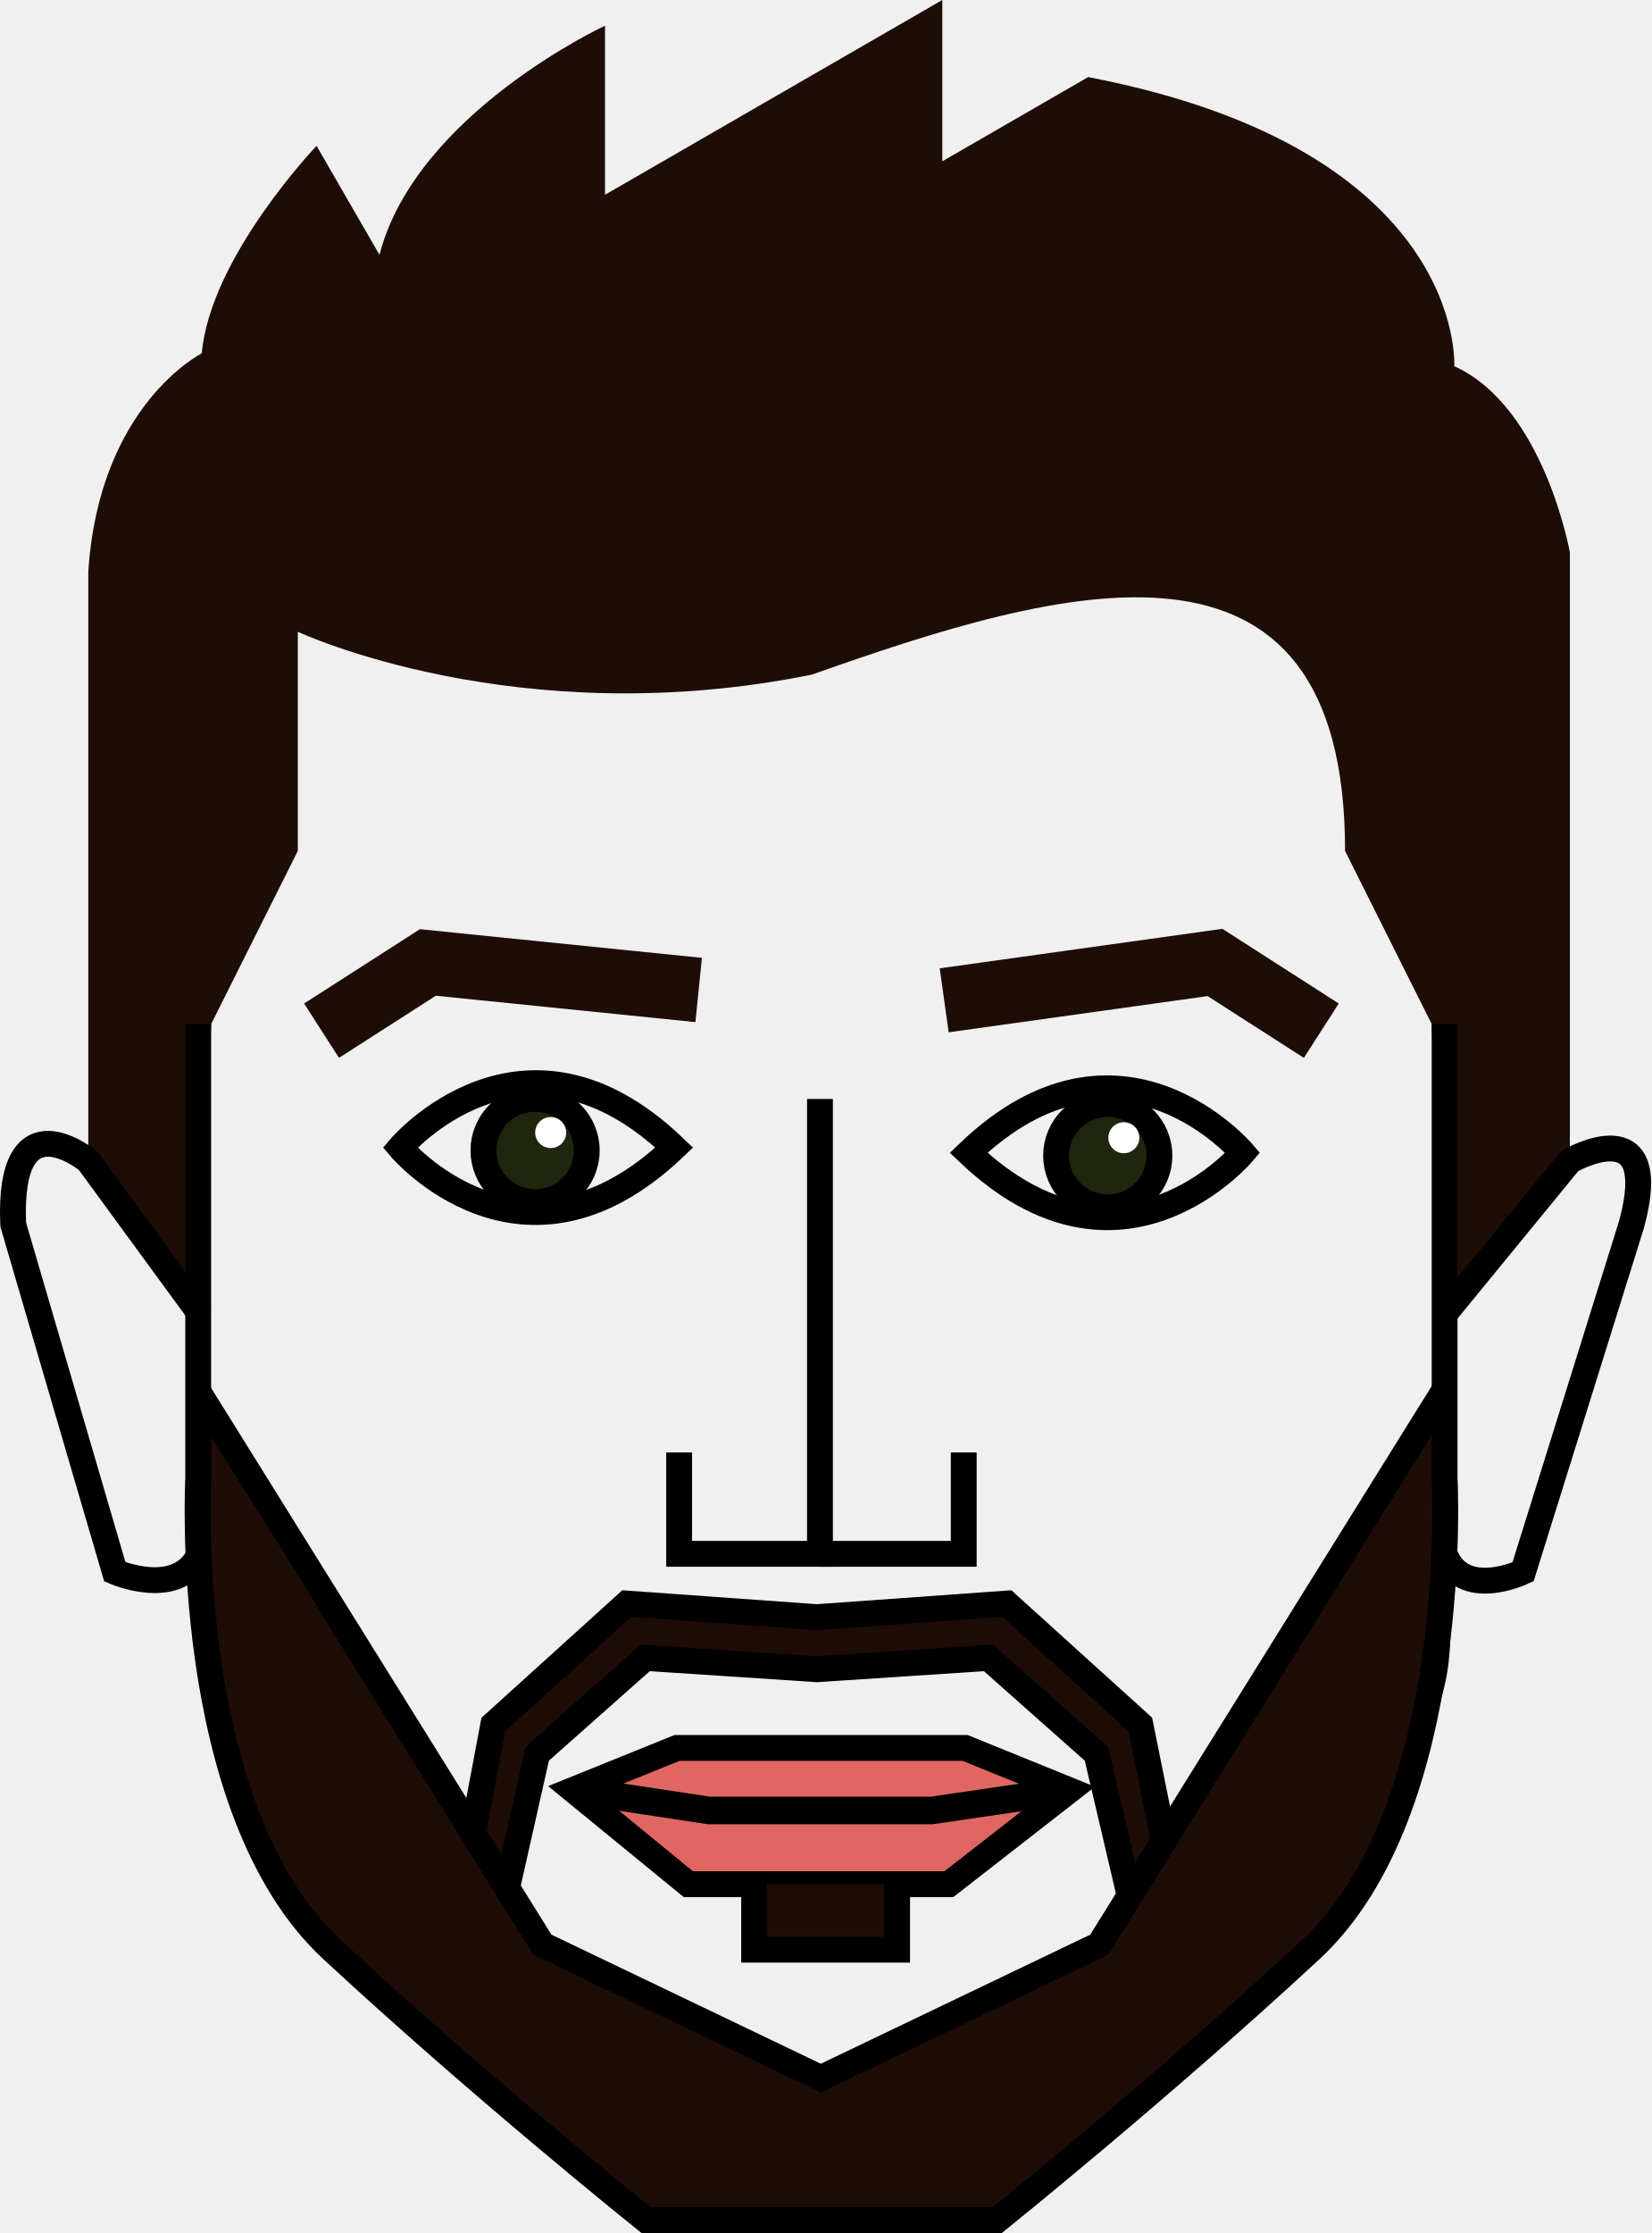
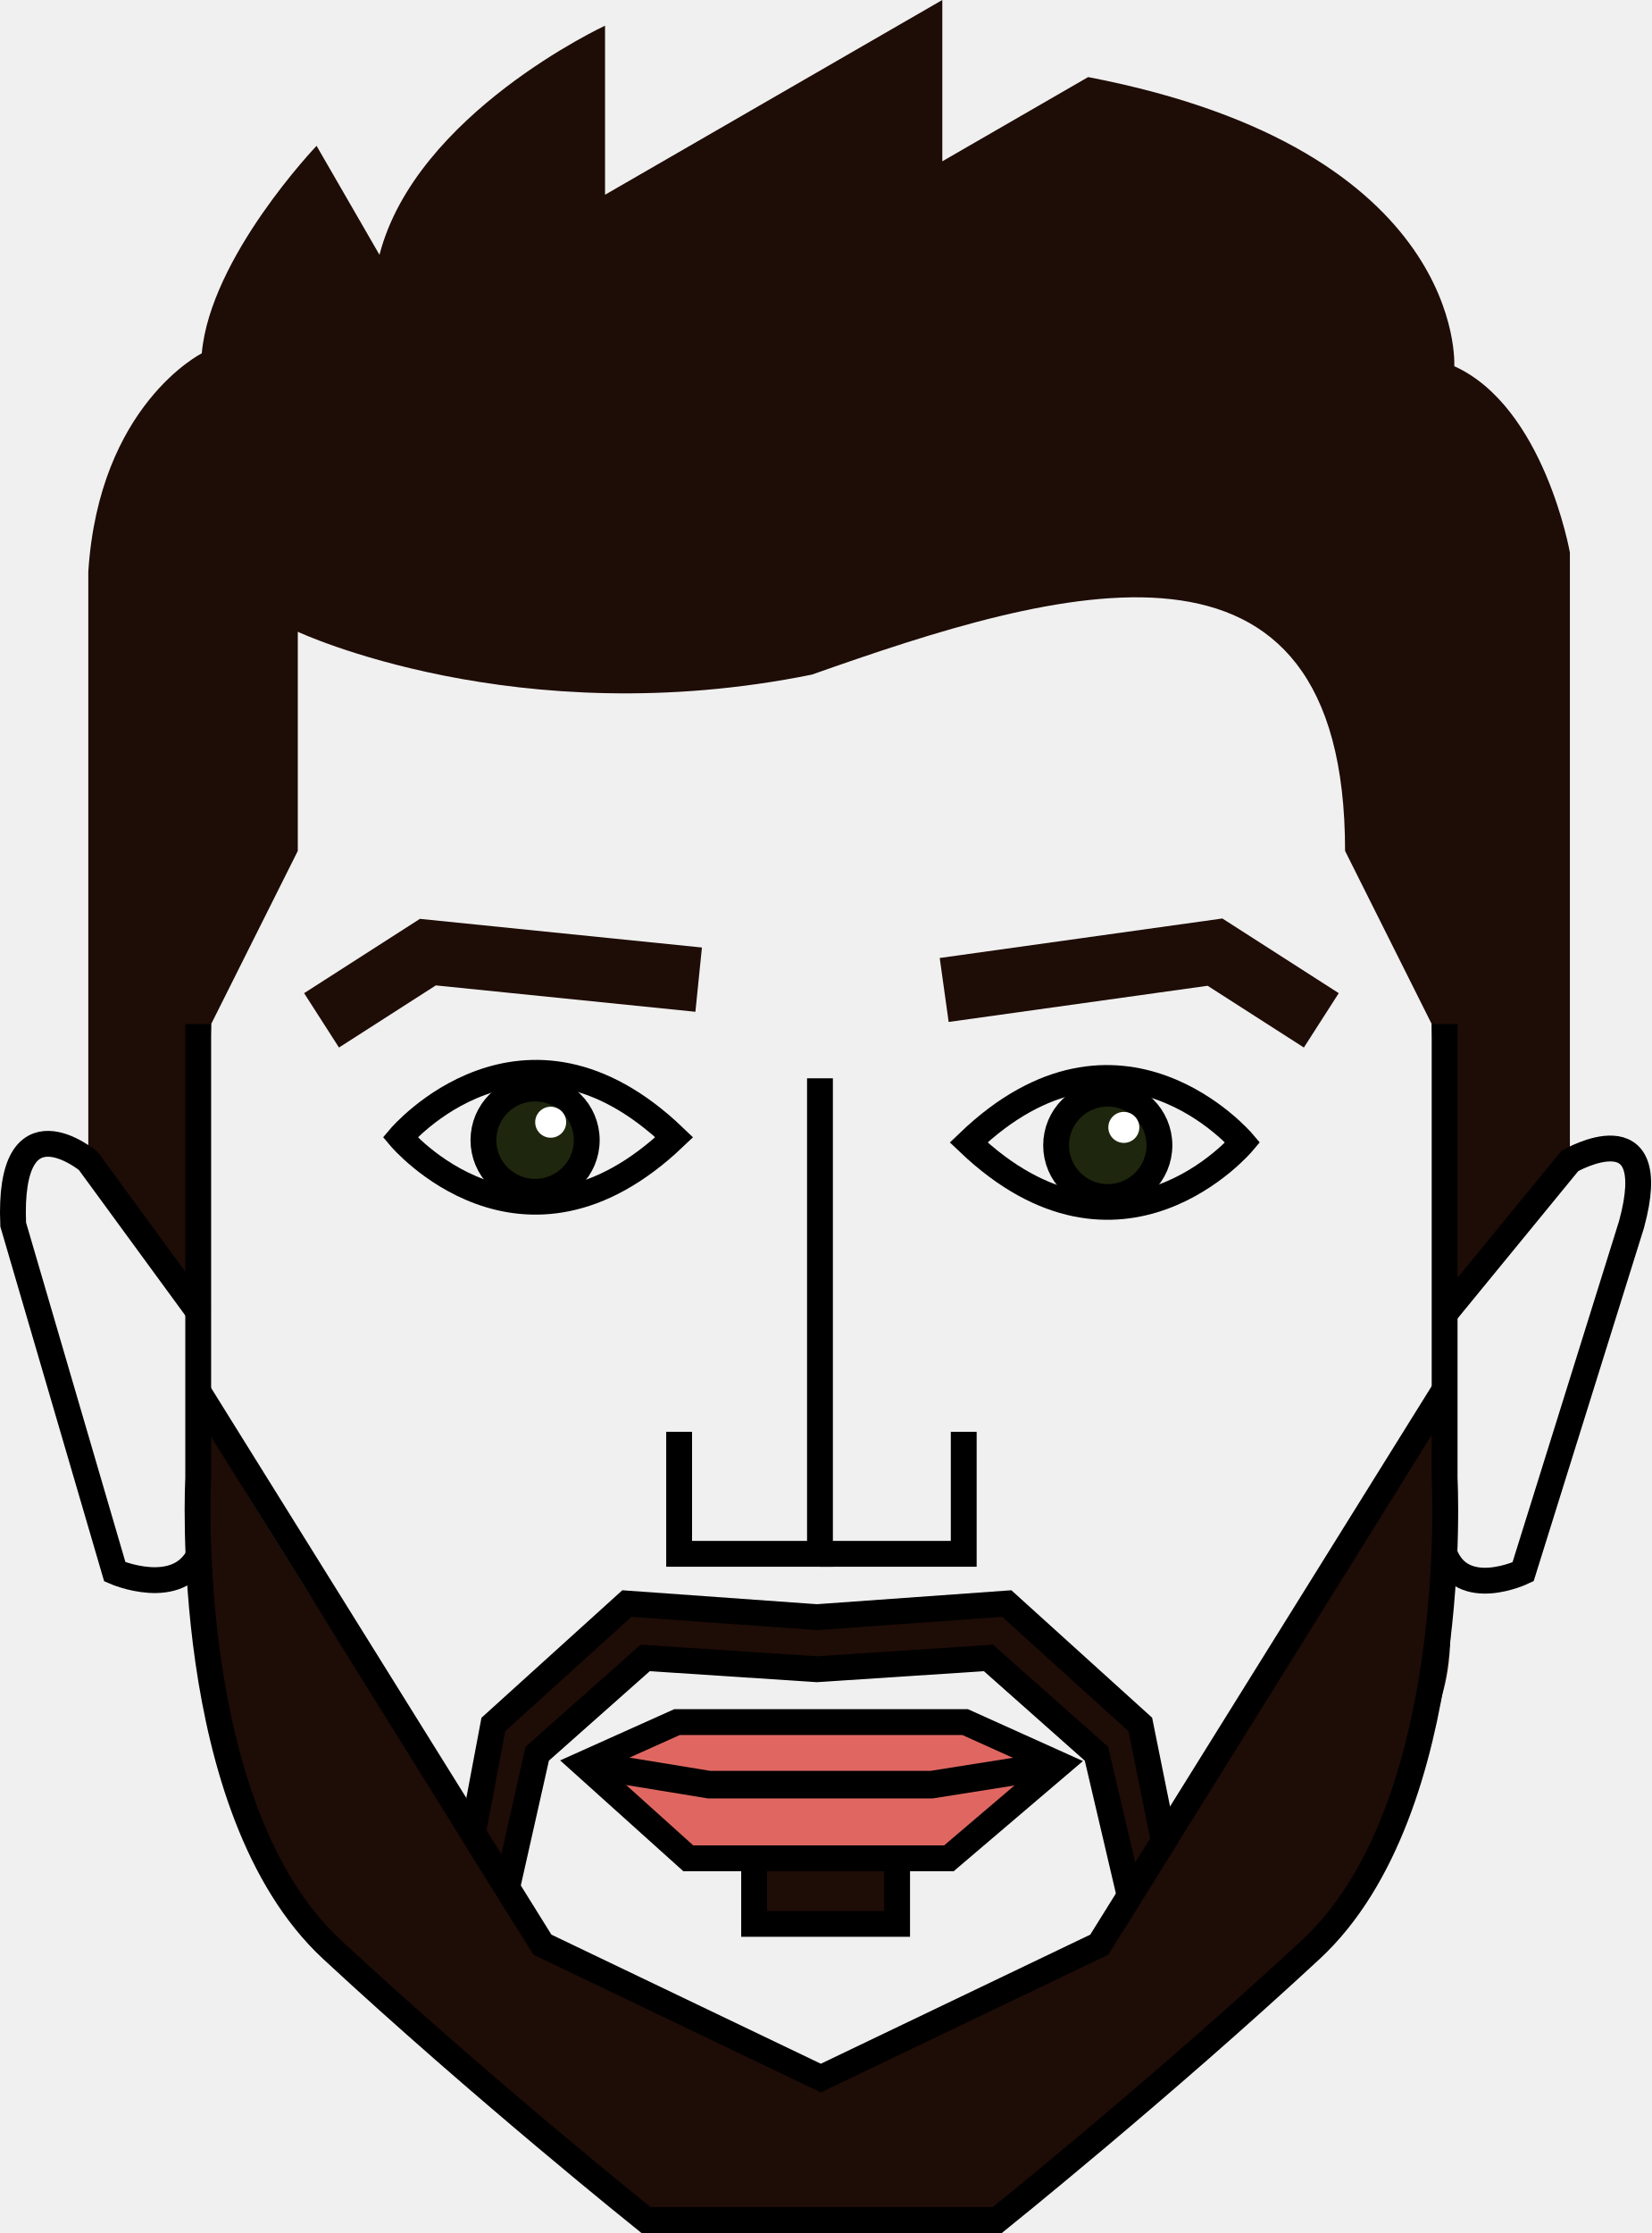
<svg xmlns="http://www.w3.org/2000/svg" version="1.1" viewBox="0 0 639.27 864.27">
  <g transform="translate(-113.99 -127.65)">
    <path d="m297.5 931.27c-32.274-29.903-62.77-55.468-66.932-60.458-18.131-21.738-31.947-51.866-37.238-86.348-1.031-6.716-2.093-26.648-1.907-53.494 0.153-22.125 2.258-50.601 2.396-50.739s41.751 68.587 79.266 126l50.902 74.091 107.78 51.632 107.78-51.632 48.942-71.041c37.357-57.149 68.155-115.24 71.053-118.62l11.341-13.223 3.698 52.22c2.998 42.33-1.192 48.77-3.59 59.26-7.535 32.971-20.777 65.311-39.172 85.018-4.293 4.6-36.811 30.771-67.689 59.412l-64.052 53.575-68.15 1-67.83-1z" fill="#1e0c06" />
    <path d="m190.86 666.5 133.13 213.82 107.78 51.632 107.78-51.632 133.13-213.82" fill="none" stroke="#000" stroke-width="10" />
    <path d="m195.74 524 33.539-67v-84.833s84.672 39.786 199.06 16.578c95.541-33.778 206.39-66.826 206.39 68.255l33.539 67 4.781 112.46 48.712-59.462v-235.5s-9.947-56.364-44.76-72.113c0 0 4.973-83.717-141.74-111.9l-56.463 32.599v-62.439l-130.57 75.386v-65.439s-73.233 33.984-87.324 88.69l-24.355-42.184s-41.127 43.012-44.442 80.312c0 0-39.786 19.893-43.931 84.546v228.04l43.498 59.462z" fill="#1e0c06" />
    <path d="m673.26 524v175.78s6.91 128-51.776 182.42c-58.116 53.889-121.41 104.72-121.41 104.72h-135.98s-63.474-50.826-121.59-104.72c-58.686-54.418-51.776-182.42-51.776-182.42v-175.78" fill="none" stroke="#000" stroke-width="10" />
-     <g transform="translate(-5.9273,8)">
+     <g transform="translate(-5.9273,4)">
      <g transform="translate(-1.8878,-2)">
        <circle cx="328.96" cy="566.94" r="20" fill="#1e260d" stroke="#000" stroke-width="10" />
        <circle cx="335" cy="560" r="6" fill="#fff" />
      </g>
      <g transform="translate(7.2429,-2.5204)" stroke="#000">
        <path d="m373.71 566.34c-58.533-56.124-106.15 0-106.15 0s47.21 56.124 106.15 0z" fill="none" stroke="#000" stroke-width="10" />
      </g>
      <circle transform="scale(-1,1)" cx="-548.78" cy="566.94" r="20" fill="#1e260d" stroke="#000" stroke-width="10" />
      <circle transform="scale(-1,1)" cx="-555" cy="560" r="6" fill="#fff" />
      <g transform="matrix(-1 0 0 1 868.61 -.52036)" stroke="#000">
        <path d="m373.71 566.34c-58.533-56.124-106.15 0-106.15 0s47.21 56.124 106.15 0z" fill="none" stroke="#000" stroke-width="10" />
      </g>
    </g>
-     <g transform="translate(-2.2639,-2)" fill="none" stroke="#1e0c06" stroke-width="25">
+     <g transform="translate(-2.2639,-6)" fill="none" stroke="#1e0c06" stroke-width="25">
      <path d="m240.74 528.57 41.158-26.403 104.84 10.648" />
      <path d="m627.79 528.57-41.158-26.403-104.84 14.648" />
    </g>
    <g transform="translate(-8.7743,-12)" fill="none" stroke="#000" stroke-width="10">
-       <path d="m440.21 565v176.05h-54.528v-39.234" />
-       <path d="m440.21 741.05h55.658v-39.234" />
+       <path d="m440.21 557v184.05h-54.528v-47.234" />
+       <path d="m440.21 741.05h55.658v-47.234" />
    </g>
    <g fill="none" stroke="#000" stroke-width="10">
      <path d="m191.67 636.46-43.498-59.462s-31.21-25.918-29.075 24.599l39.341 134.4s24.786 10.849 32.963-7.18" />
      <path d="m673.04 636.46 48.712-59.462s36.288-21 23.861 24.599l-41.979 134.4s-23.642 11.361-30.465-7.18" />
    </g>
+     <path d="m405.94 851.65v20.624h55.359v-20.624" fill="#1e0c06" stroke="#000" stroke-width="10" />
    <path d="m356.68 748.29-51.695 46.793-7.922 41.99 13.229 21.247 11.682-51.892 41.816-37.084 66.43 4.373 66.432-4.373 41.814 37.084 12.874 54.949 13.211-21.219-9.097-45.077-51.695-46.793-73.539 5.269z" fill="#1e0c06" stop-color="#000000" stroke="#000" stroke-width="10" />
-     <g transform="translate(0,-6)" stroke="#000">
-       <path d="m335.9 826.42 40.202-16.247h111.52l40.376 16.395-46.649 36.331h-100.89z" fill="#e06761" stroke-width="10" />
-       <path d="m335.9 826.42 52.633 7.97h86.084l53.381-7.822" fill="none" stroke-width="10.669" />
+     <g transform="translate(0,-16)" stroke="#000">
+       <path d="m339.9 826.42 36.202-16.247h111.52l36.376 16.395-42.649 36.331h-100.89z" fill="#e06761" stroke-width="10" />
+       <path d="m339.9 826.42 48.633 7.97h86.084l49.381-7.822" fill="none" stroke-width="10.669" />
    </g>
-     <path d="m405.94 856.9v25.374h55.359v-25.374" fill="#1e0c06" stroke="#000" stroke-width="10" />
  </g>
</svg>
